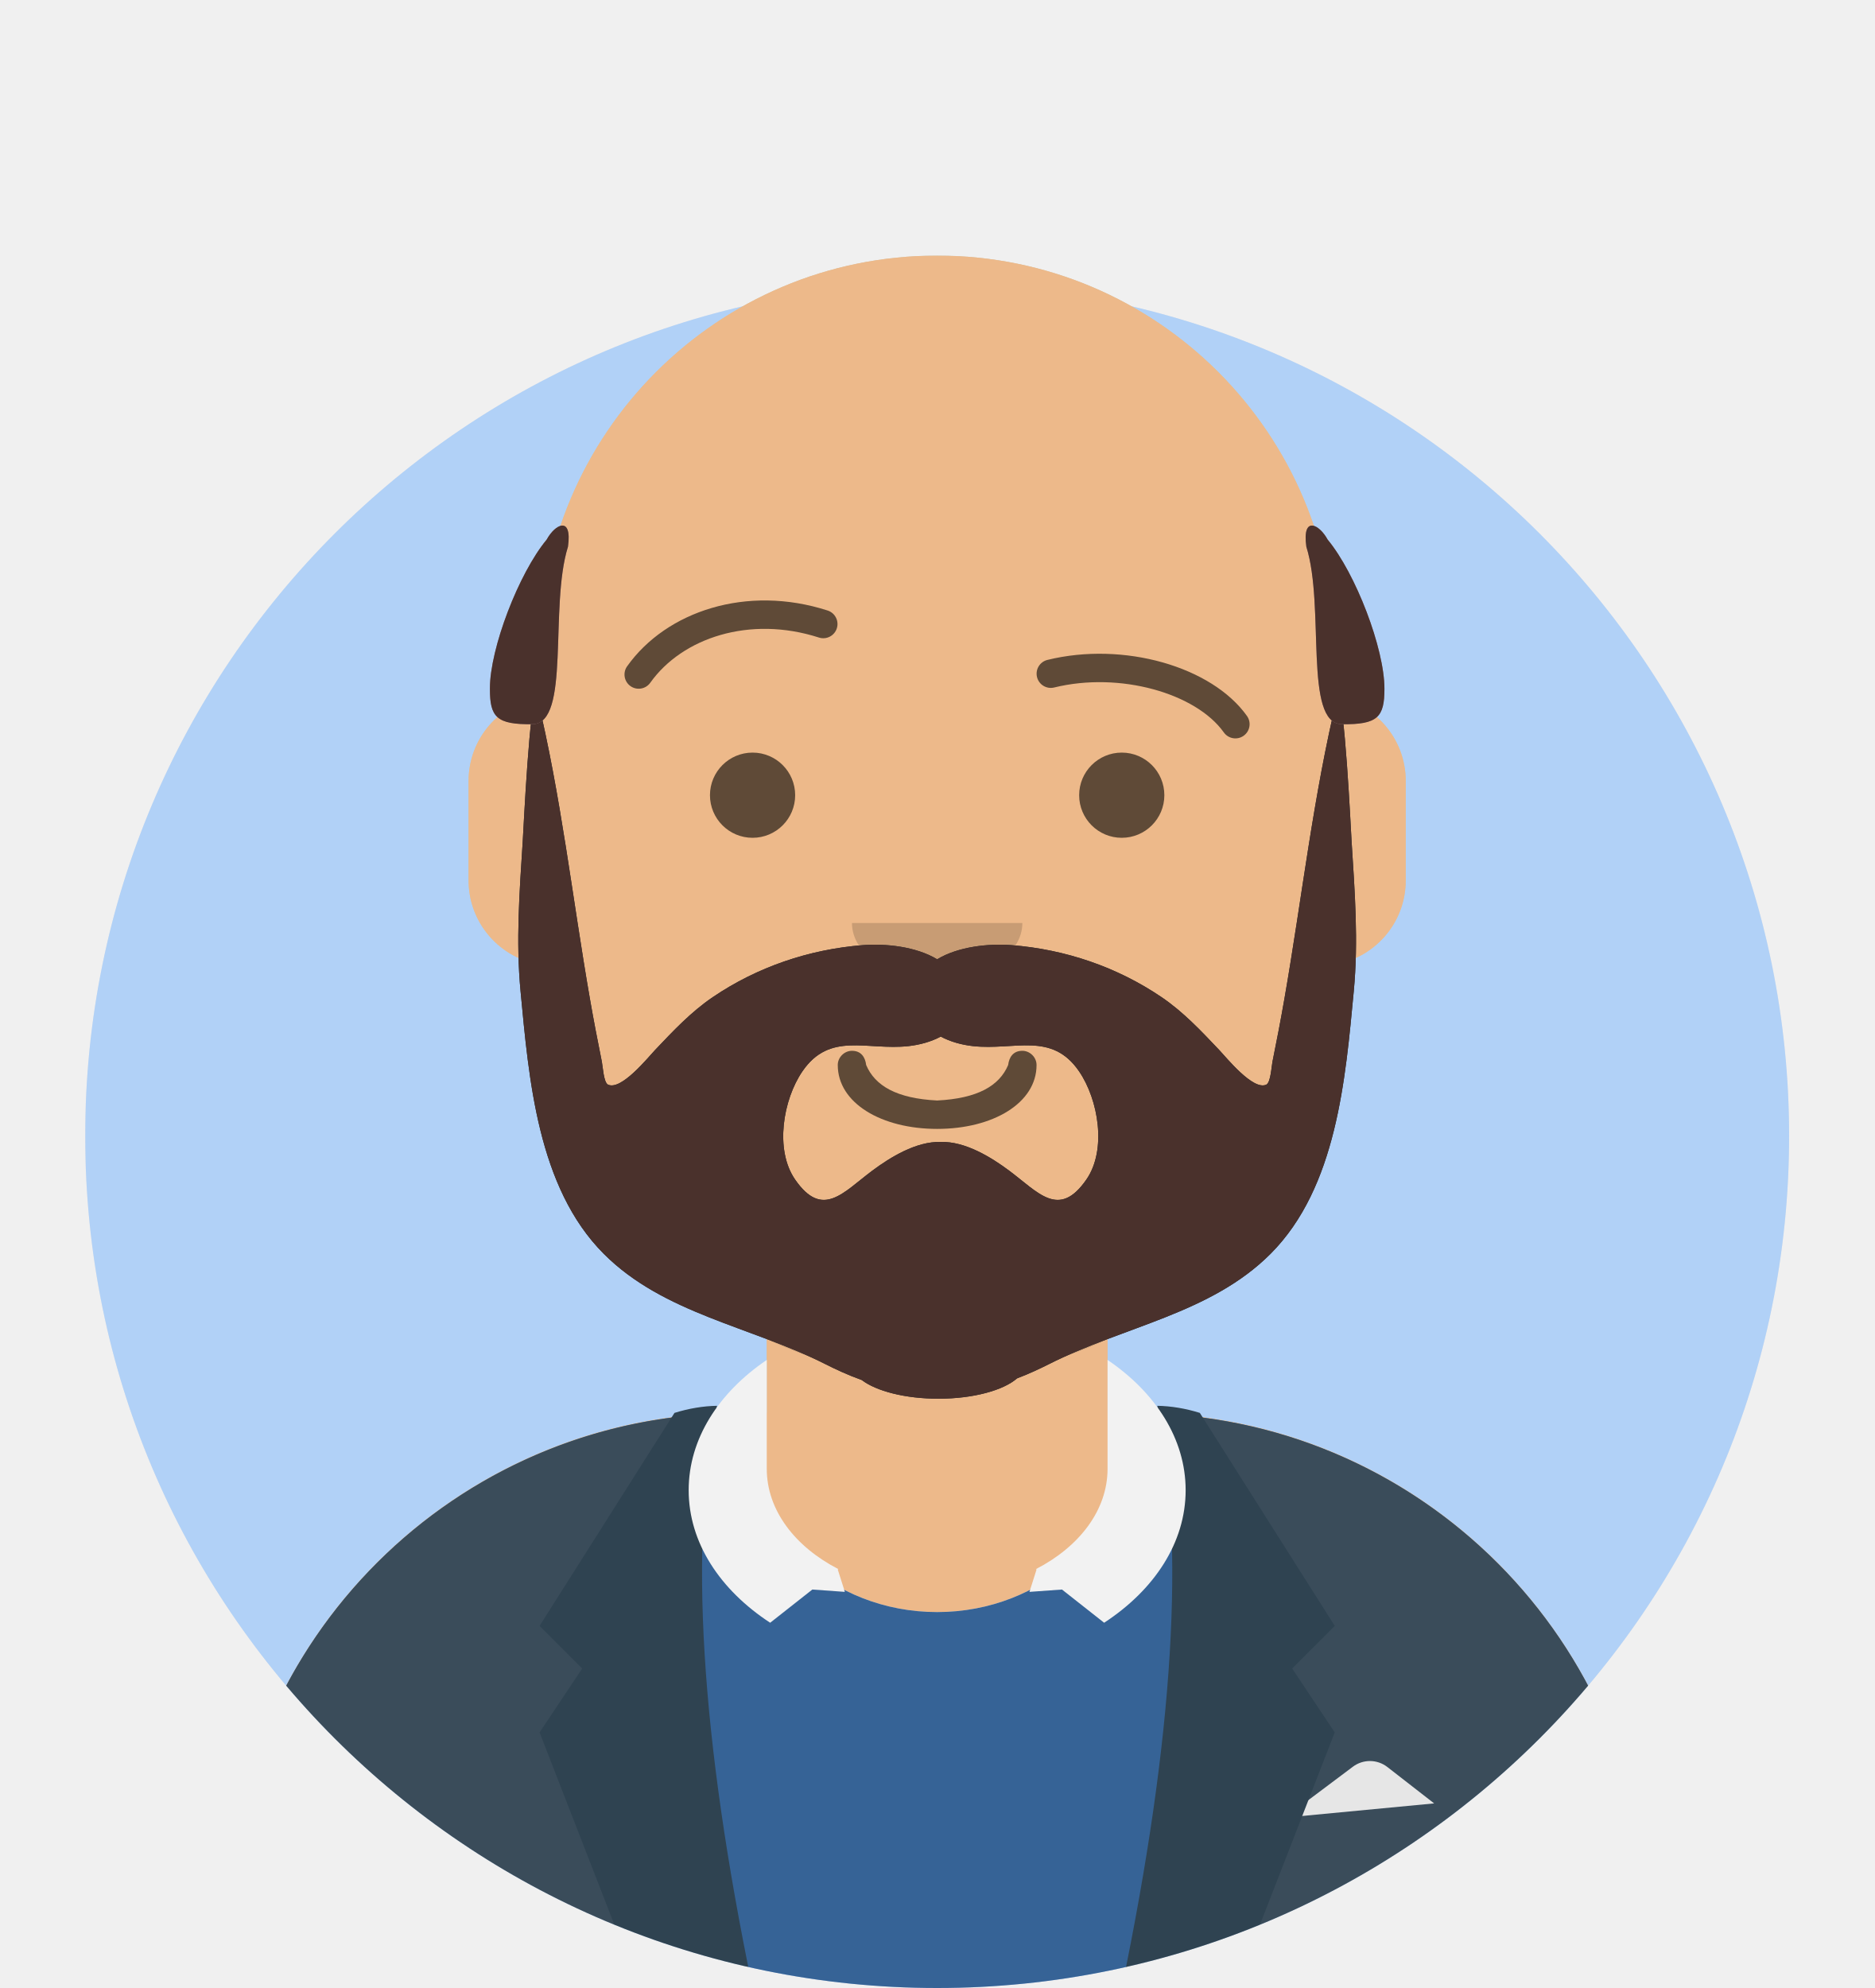
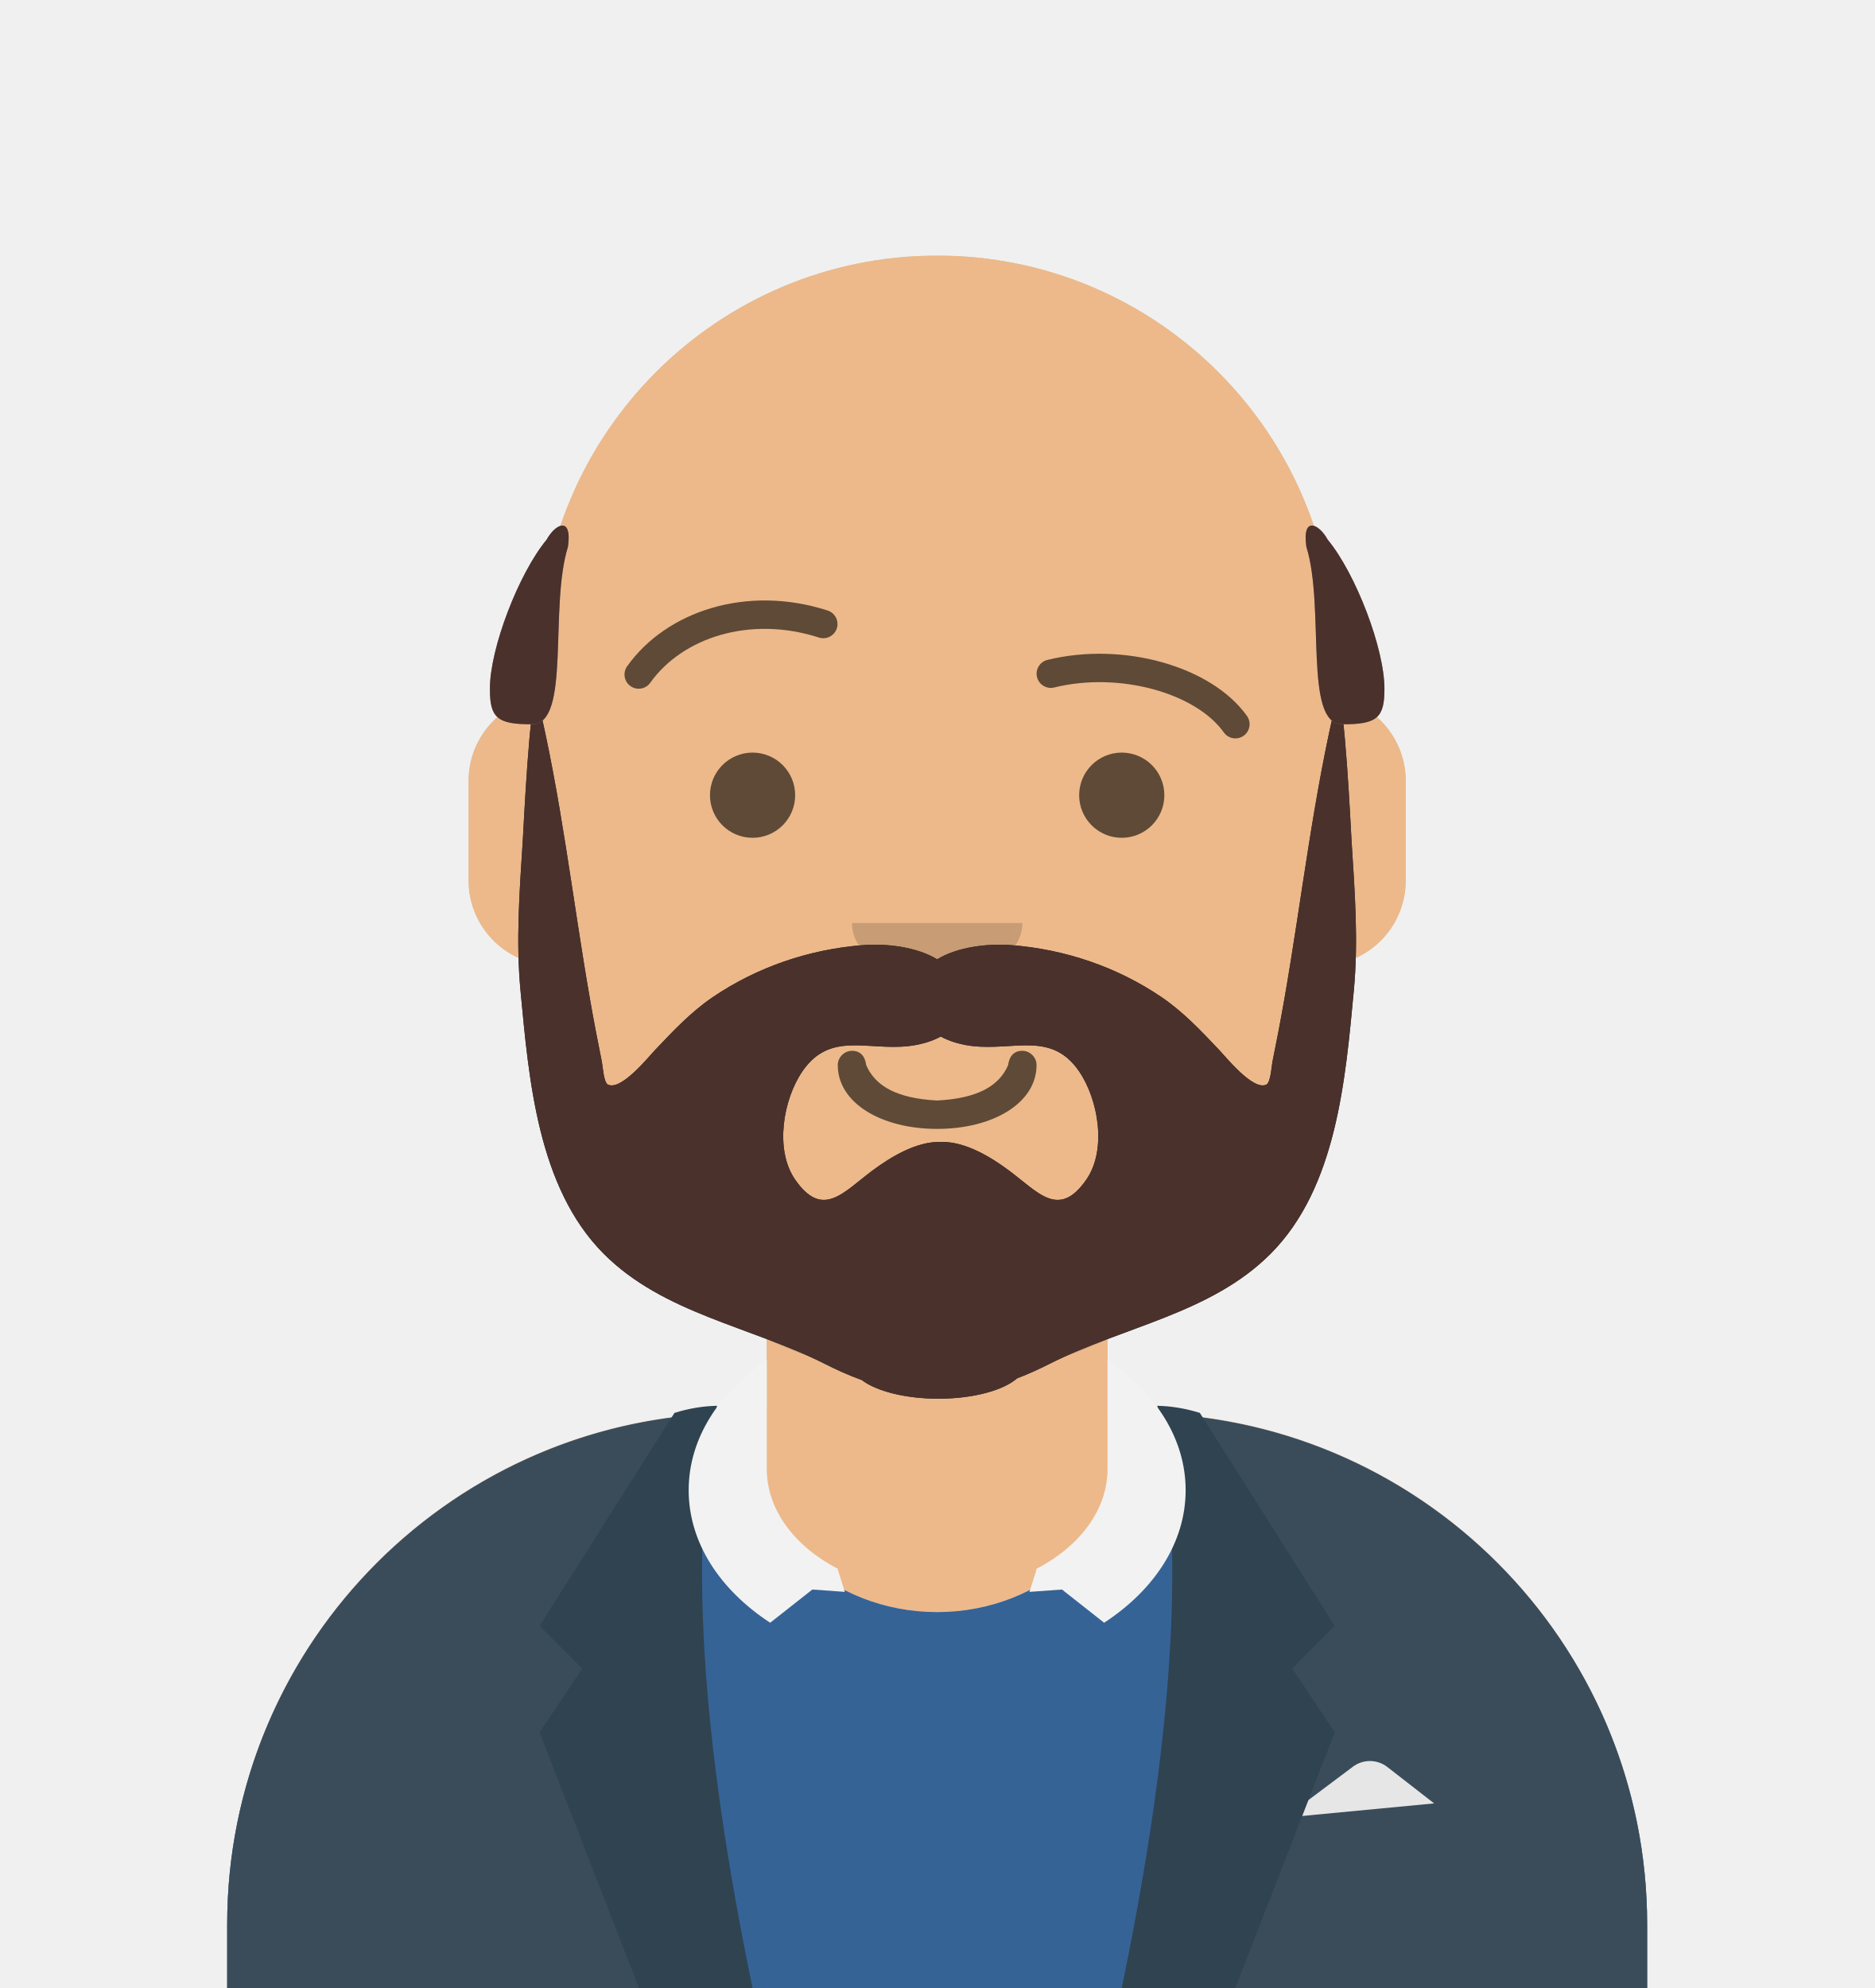
<svg xmlns="http://www.w3.org/2000/svg" xmlns:xlink="http://www.w3.org/1999/xlink" width="264px" height="280px" viewBox="0 0 264 280" version="1.1">
  <defs>
    <circle id="react-path-70" cx="120" cy="120" r="120" />
    <path d="M12,160 C12,226.274 65.726,280 132,280 C198.274,280 252,226.274 252,160 L264,160 L264,-1.42108547e-14 L-3.19744231e-14,-1.42108547e-14 L-3.19744231e-14,160 L12,160 Z" id="react-path-71" />
    <path d="M124,144.611 L124,163 L128,163 L128,163 C167.765,163 200,195.235 200,235 L200,244 L0,244 L0,235 C-4.86974701e-15,195.235 32.235,163 72,163 L72,163 L76,163 L76,144.611 C58.763,136.422 46.372,119.687 44.305,99.881 C38.48,99.058 34,94.052 34,88 L34,74 C34,68.054 38.325,63.118 44,62.166 L44,56 L44,56 C44,25.072 69.072,5.68137151e-15 100,0 L100,0 L100,0 C130.928,-5.68137151e-15 156,25.072 156,56 L156,62.166 C161.675,63.118 166,68.054 166,74 L166,88 C166,94.052 161.52,99.058 155.695,99.881 C153.628,119.687 141.237,136.422 124,144.611 Z" id="react-path-72" />
  </defs>
  <g id="Avataaar" stroke="none" stroke-width="1" fill="none" fill-rule="evenodd">
    <g transform="translate(-825, -1100)" id="Avataaar/Circle">
      <g transform="translate(825, 1100)">
-         <g id="Circle" stroke-width="1" fill-rule="evenodd" transform="translate(12, 40)">
-           <mask id="react-mask-73" fill="white">
-             <use xlink:href="#react-path-70" />
-           </mask>
-           <use id="Circle-Background" fill="#E6E6E6" xlink:href="#react-path-70" />
-           <g id="Color/Palette/Blue-01" mask="url(#react-mask-73)" fill="#B1D1F7">
-             <rect id="🖍Color" x="0" y="0" width="240" height="240" />
-           </g>
-         </g>
-         <mask id="react-mask-74" fill="white">
-           <use xlink:href="#react-path-71" />
-         </mask>
        <g id="Mask" />
        <g id="Avataaar" stroke-width="1" fill-rule="evenodd" mask="url(#react-mask-74)">
          <g id="Body" transform="translate(32, 36)">
            <mask id="react-mask-75" fill="white">
              <use xlink:href="#react-path-72" />
            </mask>
            <use fill="#D0C6AC" xlink:href="#react-path-72" />
            <g id="Skin/👶🏽-03-Brown" mask="url(#react-mask-75)" fill="#EDB98A">
              <g transform="translate(0, 0)" id="Color">
                <rect x="0" y="0" width="264" height="280" />
              </g>
            </g>
            <path d="M156,79 L156,102 C156,132.928 130.928,158 100,158 C69.072,158 44,132.928 44,102 L44,79 L44,94 C44,124.928 69.072,150 100,150 C130.928,150 156,124.928 156,94 L156,79 Z" id="Neck-Shadow" fill-opacity="0.1" fill="#000000" mask="url(#react-mask-75)" />
          </g>
          <g id="Clothing/Blazer-+-Sweater" transform="translate(0, 170)">
            <defs>
              <path d="M105.192,29.052 L104,29.052 L104,29.052 C64.235,29.052 32,61.287 32,101.052 L32,110 L232,110 L232,101.052 C232,61.287 199.765,29.052 160,29.052 L160,29.052 L158.808,29.052 C158.935,30.035 159,31.036 159,32.052 C159,45.859 146.912,57.052 132,57.052 C117.088,57.052 105,45.859 105,32.052 C105,31.036 105.065,30.035 105.192,29.052 Z" id="react-path-76" />
            </defs>
            <mask id="react-mask-77" fill="white">
              <use xlink:href="#react-path-76" />
            </mask>
            <use id="Clothes" fill="#E6E6E6" fill-rule="evenodd" xlink:href="#react-path-76" />
            <g id="Color/Palette/Black" mask="url(#react-mask-77)" fill-rule="evenodd" fill="#366396">
              <rect id="🖍Color" x="0" y="0" width="264" height="110" />
            </g>
            <g id="Blazer" stroke-width="1" fill-rule="evenodd" transform="translate(32, 28)">
              <path d="M68.785,1.122 C30.512,2.804 1.24427139e-14,34.365 0,73.052 L0,82 L69.362,82 C65.961,69.92 64,55.709 64,40.5 C64,26.173 65.74,12.731 68.785,1.122 Z M131.638,82 L200,82 L200,73.052 C200,34.707 170.025,3.363 132.229,1.174 C135.265,12.771 137,26.194 137,40.5 C137,55.709 135.039,69.92 131.638,82 Z" id="Saco" fill="#3A4C5A" />
              <path d="M149,58 L158.556,50.833 L158.556,50.833 C159.999,49.751 161.988,49.768 163.412,50.876 L170,56 L149,58 Z" id="Pocket-hanky" fill="#E6E6E6" />
              <path d="M69,1.13686838e-13 C65,19.333 66.667,46.667 74,82 L58,82 L44,46 L50,37 L44,31 L63,1 C65.028,0.369 67.028,0.036 69,1.13686838e-13 Z" id="Wing" fill="#2F4351" />
              <path d="M151,1.13686838e-13 C147,19.333 148.667,46.667 156,82 L140,82 L126,46 L132,37 L126,31 L145,1 C147.028,0.369 149.028,0.036 151,1.13686838e-13 Z" id="Wing" fill="#2F4351" transform="translate(141, 41) scale(-1, 1) translate(-141, -41) " />
            </g>
            <path d="M156,21.539 C162.772,26.136 167,32.656 167,39.888 C167,47.289 162.572,53.945 155.52,58.556 L149.579,53.876 L145,54.208 L146,51.057 L145.922,50.996 C152.022,47.853 156,42.7 156,36.877 L156,21.539 Z M108,21.539 C101.228,26.136 97,32.656 97,39.888 C97,47.289 101.428,53.945 108.48,58.556 L114.421,53.876 L119,54.208 L118,51.057 L118.078,50.996 C111.978,47.853 108,42.7 108,36.877 L108,21.539 Z" id="Collar" fill="#F2F2F2" fill-rule="evenodd" />
          </g>
          <g id="Face" transform="translate(76, 82)" fill="#000000">
            <g id="Mouth/Twinkle" transform="translate(2, 52)" fill-opacity="0.6" fill-rule="nonzero" fill="#000000">
              <path d="M40,16 C40,21.372 46.158,25 54,25 C61.842,25 68,21.372 68,16 C68,14.895 67.05,14 66,14 C64.707,14 64.13,14.905 64,16 C62.758,18.938 59.683,20.716 54,21 C48.317,20.716 45.242,18.938 44,16 C43.87,14.905 43.293,14 42,14 C40.95,14 40,14.895 40,16 Z" id="Mouth" />
            </g>
            <g id="Nose/Default" transform="translate(28, 40)" fill-opacity="0.16">
              <path d="M16,8 C16,12.418 21.373,16 28,16 L28,16 C34.627,16 40,12.418 40,8" id="Nose" />
            </g>
            <g id="Eyes/Default-😀" transform="translate(0, 8)" fill-opacity="0.6">
              <circle id="Eye" cx="30" cy="22" r="6" />
              <circle id="Eye" cx="82" cy="22" r="6" />
            </g>
            <g id="Eyebrow/Outline/Up-Down" fill-opacity="0.6" fill-rule="nonzero">
              <path d="M15.591,14.162 C20.087,7.836 29.603,4.654 39.347,7.796 C40.399,8.135 41.526,7.557 41.865,6.506 C42.204,5.455 41.626,4.328 40.575,3.989 C29.167,0.31 17.836,4.099 12.331,11.845 C11.691,12.745 11.902,13.994 12.803,14.634 C13.703,15.274 14.952,15.062 15.591,14.162 Z" id="Eyebrow" />
              <path d="M73.638,21.158 C77.553,15.649 88.285,12.56 97.53,14.83 C98.603,15.094 99.686,14.438 99.95,13.365 C100.213,12.292 99.557,11.209 98.484,10.946 C87.748,8.309 75.319,11.886 70.377,18.841 C69.737,19.741 69.948,20.99 70.849,21.629 C71.749,22.269 72.998,22.058 73.638,21.158 Z" id="Eyebrow" transform="translate(85.00755, 16.03842) scale(-1, 1) translate(-85.00755, -16.03842) " />
            </g>
          </g>
          <g id="Top" stroke-width="1" fill-rule="evenodd">
            <defs>
              <rect id="react-path-80" x="0" y="0" width="264" height="280" />
              <path d="M65.18,77.737 C67.363,76.105 80.407,75.479 82.758,74.089 C83.492,73.655 84.061,73.216 84.5,72.78 C84.939,73.216 85.509,73.655 86.242,74.089 C88.593,75.479 101.637,76.105 103.82,77.737 C106.03,79.391 107.644,83.185 107.467,86.151 C107.255,89.71 103.361,98.203 93.672,99.181 C91.558,96.828 88.237,95.31 84.5,95.31 C80.763,95.31 77.442,96.828 75.328,99.181 C65.639,98.203 61.745,89.71 61.533,86.151 C61.357,83.185 62.97,79.391 65.18,77.737 M103.142,94.906 C103.143,94.906 103.145,94.905 103.146,94.905 C103.144,94.905 103.143,94.906 103.142,94.906 M65.845,94.901 C65.849,94.903 65.857,94.906 65.862,94.908 C65.857,94.906 65.851,94.903 65.845,94.901 M144.863,55.985 C144.474,50.03 143.278,44.152 142.234,38.286 C141.953,36.707 140.424,26 139.735,26 C139.502,35.109 138.702,44.08 137.67,53.139 C137.361,55.848 137.038,58.556 136.825,61.274 C136.654,63.47 136.96,66.122 136.428,68.246 C135.749,70.952 132.348,73.478 129.703,74.411 C123.103,76.737 117.598,67.108 111.961,64.291 C104.643,60.635 92.064,59.764 84.582,64.53 C76.936,59.764 64.357,60.635 57.039,64.291 C51.402,67.108 45.897,76.737 39.297,74.411 C36.652,73.478 33.25,70.952 32.572,68.246 C32.04,66.122 32.346,63.47 32.175,61.274 C31.962,58.556 31.639,55.848 31.33,53.139 C30.298,44.08 29.497,35.109 29.265,26 C28.576,26 27.047,36.707 26.766,38.286 C25.722,44.152 24.526,50.03 24.138,55.985 C23.739,62.105 24.215,68.167 25.47,74.163 C26.069,77.028 26.769,79.876 27.519,82.704 C28.353,85.847 27.199,91.966 27.572,95.192 C28.279,101.296 31.154,113.2 34.383,118.451 C35.944,120.989 37.773,122.574 39.816,124.619 C41.783,126.588 42.604,129.64 44.726,131.737 C48.682,135.645 54.446,137.971 60.366,138.543 C65.677,143.05 74.506,146 84.5,146 C94.495,146 103.323,143.05 108.635,138.543 C114.554,137.971 120.318,135.645 124.274,131.737 C126.396,129.64 127.217,126.588 129.184,124.619 C131.226,122.574 133.056,120.989 134.617,118.451 C137.846,113.2 140.721,101.296 141.428,95.192 C141.801,91.966 140.647,85.847 141.481,82.704 C142.232,79.876 142.931,77.028 143.531,74.163 C144.785,68.167 145.261,62.105 144.863,55.985 Z" id="react-path-81" />
              <path d="M6,28 C0.924,28.071 0,26.994 0,23 C1.30010922e-16,17.344 4.041,6.778 8,2 C9.176,-0.171 11.619,-1.432 11,3 C8.34,11.477 11.417,27.914 6,28 Z M120,28 C114.583,27.914 117.66,11.477 115,3 C114.381,-1.432 116.824,-0.171 118,2 C121.959,6.778 126,17.344 126,23 C126,26.994 125.076,28.071 120,28 Z" id="react-path-82" />
            </defs>
            <mask id="react-mask-79" fill="white">
              <use xlink:href="#react-path-80" />
            </mask>
            <g id="Mask" />
            <g id="Top/Short-Hair/Sides" mask="url(#react-mask-79)">
              <g transform="translate(-1, 0)">
                <g id="Facial-Hair/Beard-Medium" transform="translate(49, 72)">
                  <defs>
                    <path d="M105.018,94.13 C101.15,99.721 98.258,95.947 94.137,92.876 C91.657,91.027 87.961,88.728 84.504,88.841 C81.048,88.728 77.352,91.027 74.871,92.876 C70.751,95.947 67.858,99.721 63.991,94.13 C61.088,89.932 62.303,82.874 65.015,78.903 C68.874,73.251 74.109,75.985 79.962,75.34 C81.554,75.165 83.153,74.723 84.504,74 C85.856,74.723 87.455,75.165 89.046,75.34 C94.9,75.985 100.135,73.251 103.994,78.903 C106.706,82.874 107.92,89.932 105.018,94.13 M140.391,26 C136.967,40.075 135.393,54.434 132.91,68.671 C132.393,71.639 131.826,74.596 131.225,77.55 C131.098,78.17 130.974,80.473 130.363,80.764 C128.512,81.648 124.739,76.947 123.73,75.885 C121.197,73.219 118.685,70.529 115.599,68.437 C109.365,64.21 102.065,61.711 94.47,61.118 C91.292,60.869 86.995,61.303 84,63.11 C81.005,61.303 76.708,60.869 73.53,61.118 C65.934,61.711 58.635,64.21 52.4,68.437 C49.315,70.529 46.803,73.219 44.269,75.885 C43.261,76.947 39.488,81.648 37.637,80.764 C37.026,80.473 36.902,78.17 36.775,77.55 C36.174,74.596 35.607,71.639 35.09,68.671 C32.607,54.434 31.034,40.075 27.609,26 C26.613,26 25.739,44.748 25.627,46.495 C25.175,53.589 24.646,60.525 25.322,67.626 C26.486,79.875 27.699,95.234 37.033,104.588 C45.466,113.039 57.71,114.806 68.271,120.141 C69.631,120.828 71.435,121.676 73.38,122.371 C75.429,123.934 79.493,125 84.174,125 C89.085,125 93.316,123.827 95.254,122.138 C96.955,121.493 98.518,120.753 99.729,120.141 C110.289,114.805 122.534,113.039 130.967,104.588 C140.301,95.234 141.514,79.875 142.679,67.626 C143.353,60.525 142.825,53.589 142.373,46.495 C142.261,44.748 141.387,26 140.391,26 Z" id="react-path-84" />
                  </defs>
                  <mask id="react-mask-83" fill="white">
                    <use xlink:href="#react-path-84" />
                  </mask>
                  <use id="Beardness" fill="#252E32" fill-rule="evenodd" xlink:href="#react-path-84" />
                  <g id="Color/Hair/Brown" mask="url(#react-mask-83)" fill="#4A312C">
                    <g transform="translate(-32, 0)" id="Color">
                      <rect x="0" y="0" width="264" height="244" />
                    </g>
                  </g>
                </g>
                <g id="Hair" stroke-width="1" fill-rule="evenodd" transform="translate(70, 74)">
                  <mask id="react-mask-78" fill="white">
                    <use xlink:href="#react-path-82" />
                  </mask>
                  <use id="Sides" fill="#9E7A7A" xlink:href="#react-path-82" />
                  <g id="Skin/👶🏽-03-Brown" mask="url(#react-mask-78)" fill="#4A312C">
                    <g transform="translate(0, 0) " id="Color">
                      <rect x="0" y="0" width="264" height="280" />
                    </g>
                  </g>
                </g>
              </g>
            </g>
          </g>
        </g>
      </g>
    </g>
  </g>
</svg>
